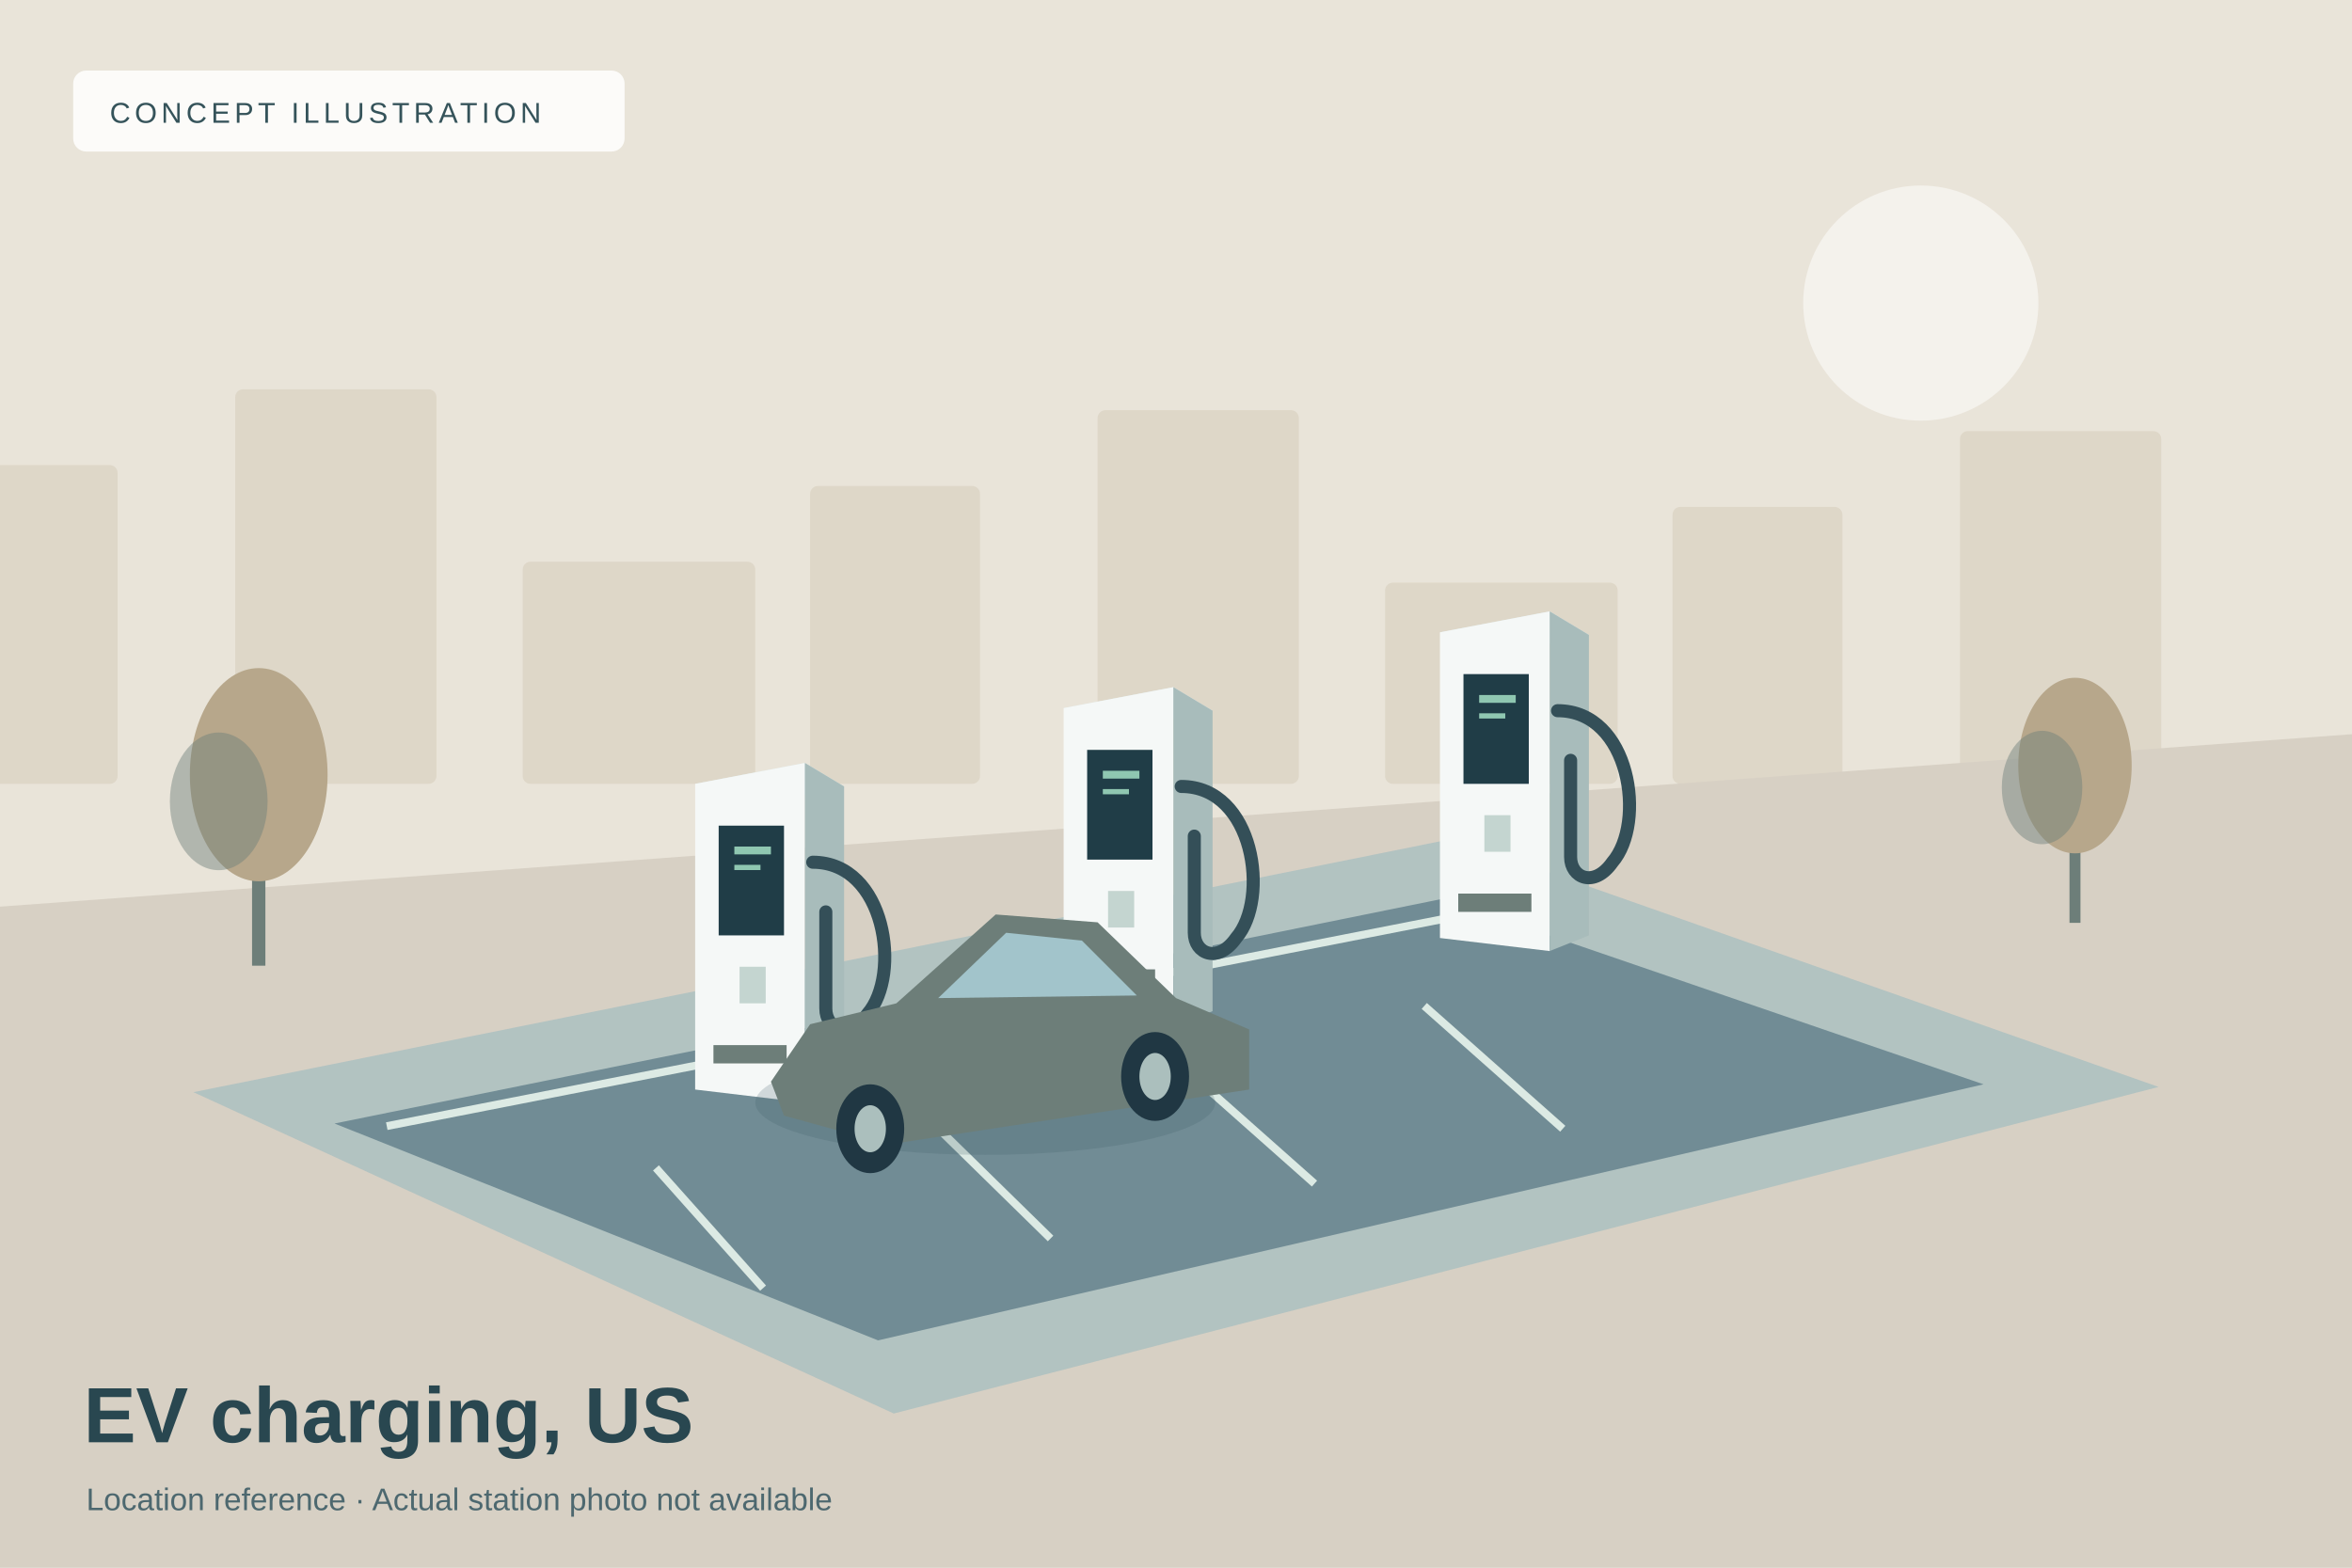
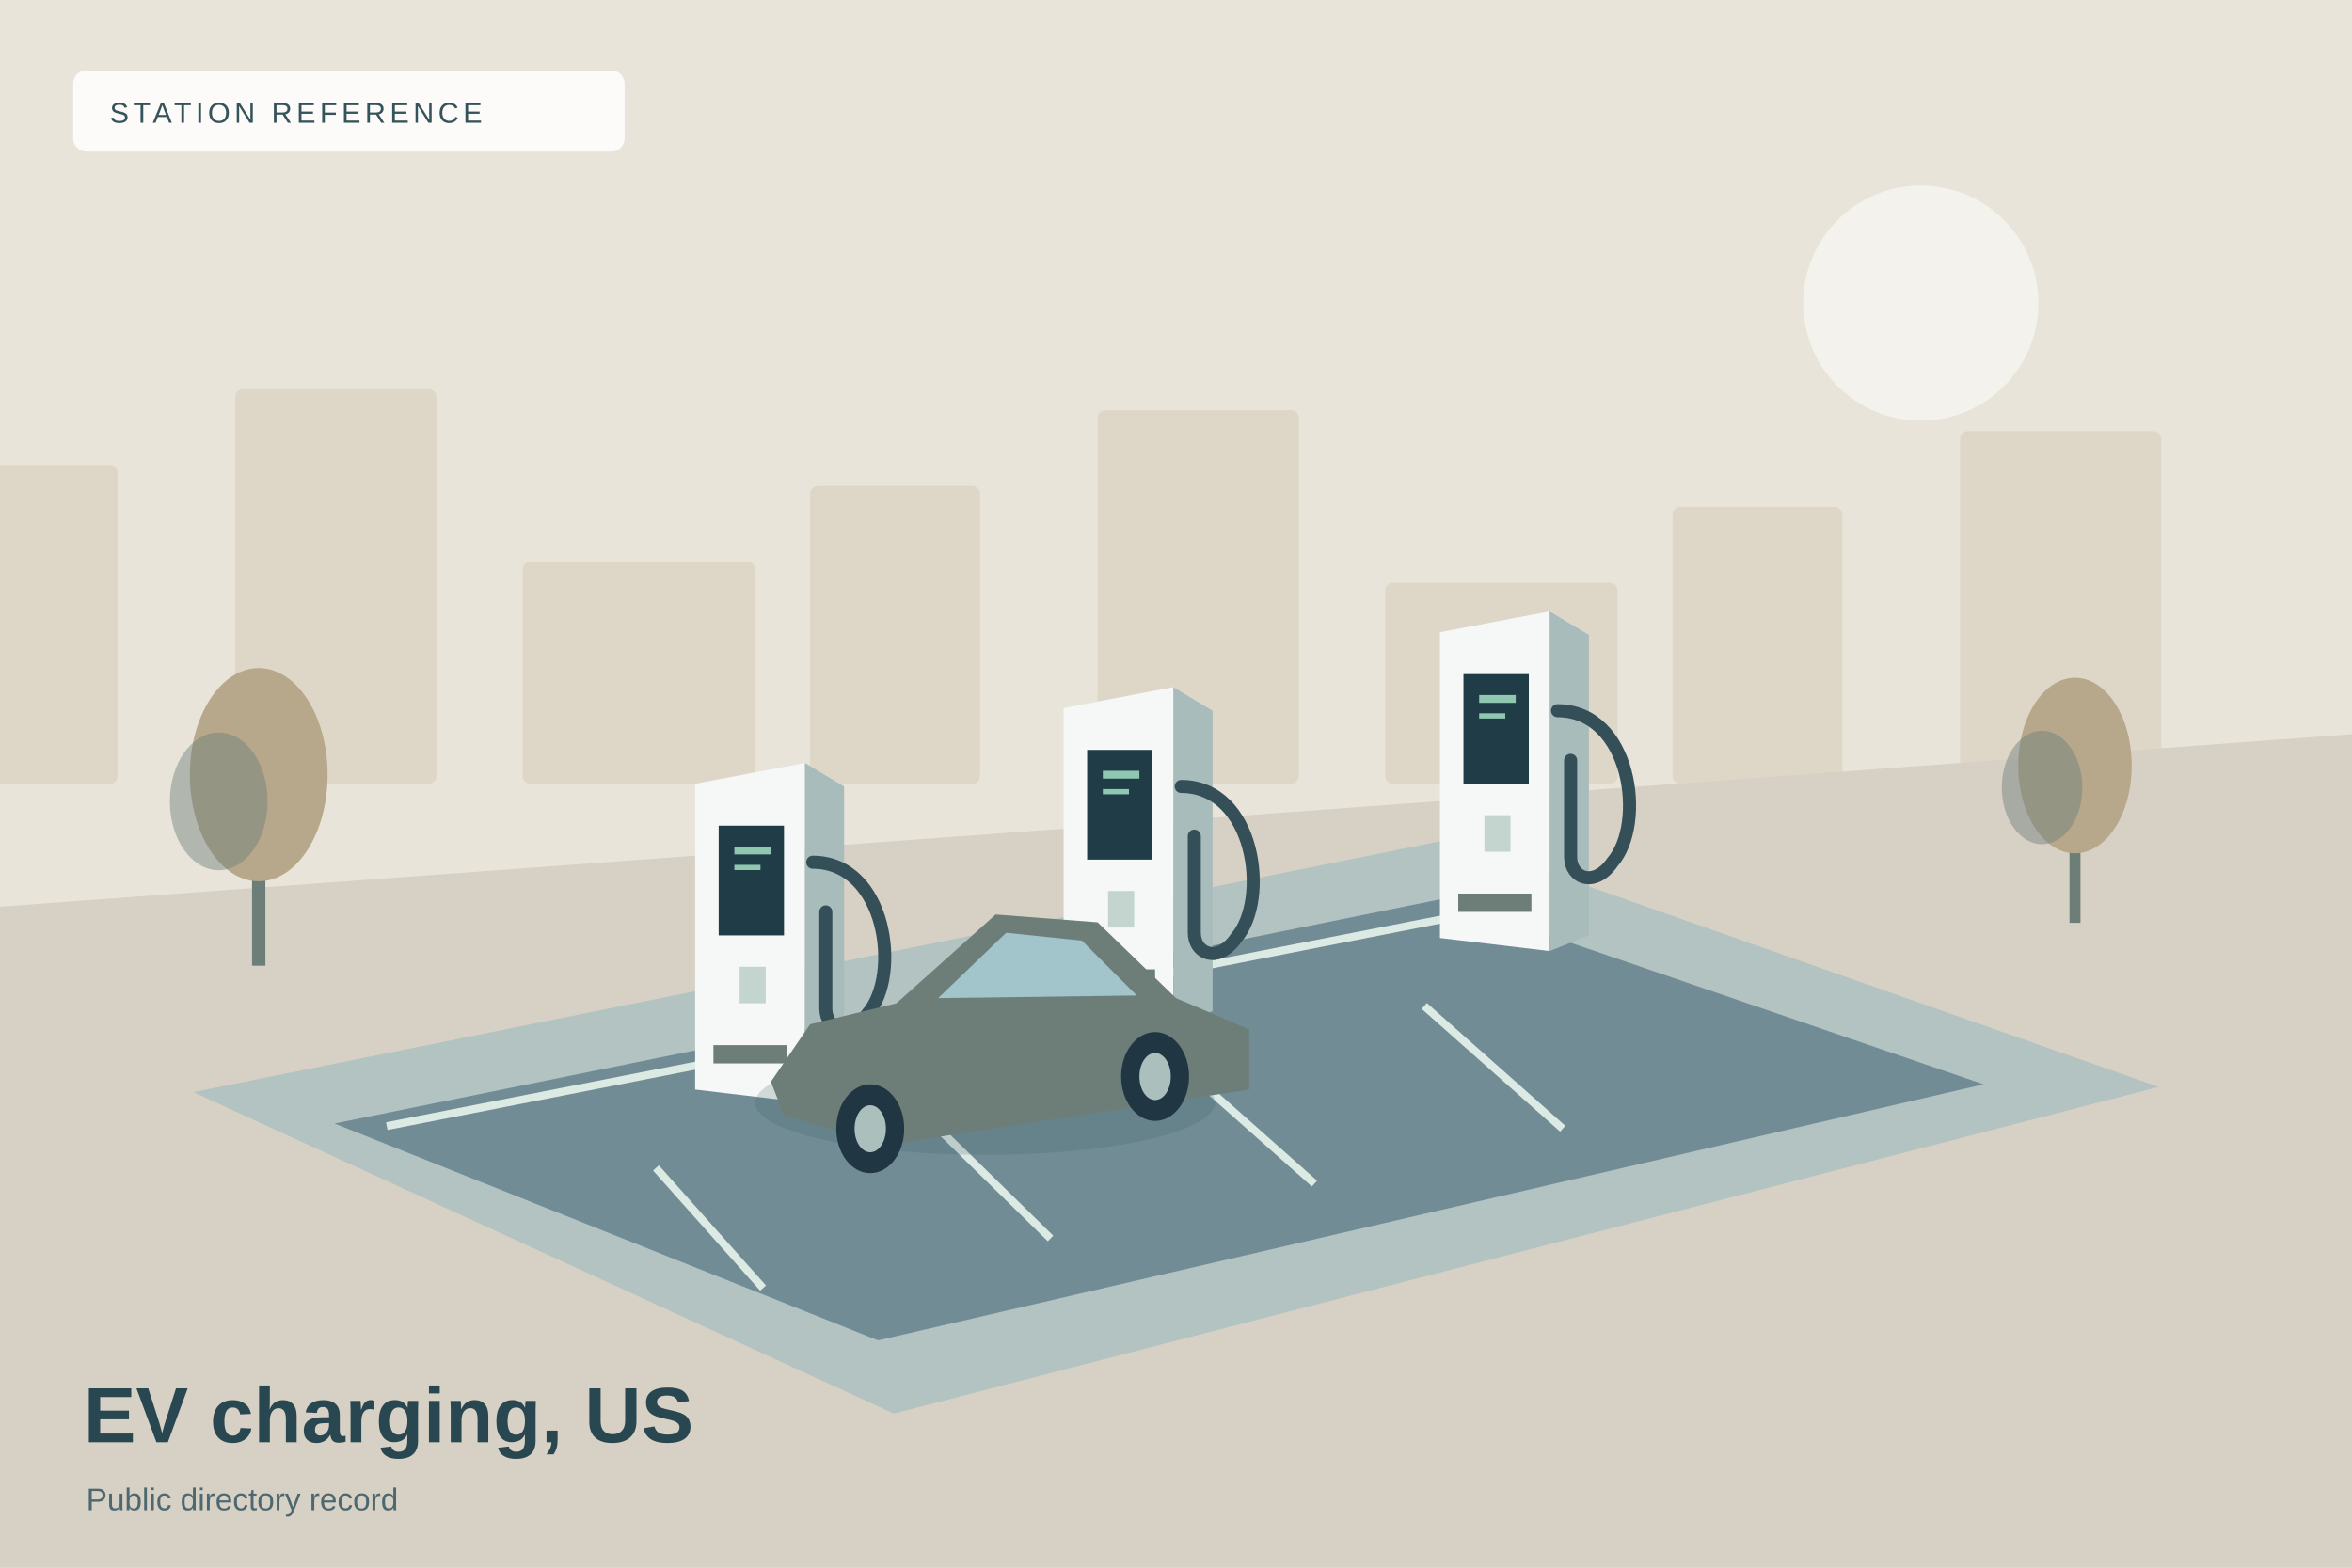
- <svg xmlns="http://www.w3.org/2000/svg" viewBox="0 0 900 600" role="img" aria-label="Concept illustration for EV charging, US; not a photograph of this location">
+ <svg xmlns="http://www.w3.org/2000/svg" viewBox="0 0 900 600" role="img" aria-label="Station reference for EV charging, US">
  <rect width="900" height="600" fill="#e9e4d9" />
  <circle cx="735" cy="116" r="45" fill="#fff" opacity=".5" />
  <rect x="-20" y="178" width="65" height="122" rx="3" fill="#b7a78b" opacity=".22" />
  <rect x="90" y="149" width="77" height="151" rx="3" fill="#b7a78b" opacity=".22" />
  <rect x="200" y="215" width="89" height="85" rx="3" fill="#b7a78b" opacity=".22" />
  <rect x="310" y="186" width="65" height="114" rx="3" fill="#b7a78b" opacity=".22" />
  <rect x="420" y="157" width="77" height="143" rx="3" fill="#b7a78b" opacity=".22" />
  <rect x="530" y="223" width="89" height="77" rx="3" fill="#b7a78b" opacity=".22" />
  <rect x="640" y="194" width="65" height="106" rx="3" fill="#b7a78b" opacity=".22" />
  <rect x="750" y="165" width="77" height="135" rx="3" fill="#b7a78b" opacity=".22" />
  <path d="M0 347 900 281v319H0Z" fill="#d7d0c4" />
  <path d="m74 418 482-97 270 95-484 125Z" fill="#a9bfc0" opacity=".8" />
  <path d="m128 430 424-86 207 71-423 98z" fill="#718c95" />
  <path d="m148 431 408-80m-305 96 41 46m61-67 49 48m48-68 53 47m42-68 53 47" fill="none" stroke="#e8f4ec" stroke-width="3" opacity=".9" />
  <g transform="translate(99 305) scale(0.85)">
    <path d="M0 0v76" stroke="#6d7e79" stroke-width="6" />
    <ellipse cx="0" cy="-10" rx="31" ry="48" fill="#b7a78b" />
    <ellipse cx="-18" cy="2" rx="22" ry="31" fill="#6d7e79" opacity=".45" />
  </g>
  <g transform="translate(794 300) scale(0.7)">
    <path d="M0 0v76" stroke="#6d7e79" stroke-width="6" />
    <ellipse cx="0" cy="-10" rx="31" ry="48" fill="#b7a78b" />
    <ellipse cx="-18" cy="2" rx="22" ry="31" fill="#6d7e79" opacity=".45" />
  </g>
  <g transform="translate(266 300)">
    <path d="m0 0 42-8 15 9-42 9z" fill="#dce7e7" />
    <path d="M0 0v117l42 5V-8Z" fill="#f5f8f7" />
    <path d="m42-8 15 9v115l-15 6z" fill="#a8bcbb" />
    <path d="M9 16h25v42H9z" fill="#203d47" />
    <path d="M15 24h14v3H15zm0 7h10v2H15z" fill="#8fc7b1" />
    <path d="M7 100h28v7H7z" fill="#6d7e79" />
    <path d="M45 30c28 0 34 43 21 58-7 10-16 6-16-2V49" fill="none" stroke="#344f58" stroke-width="5" stroke-linecap="round" />
    <path d="M17 70h10v14H17z" fill="#c4d5d0" />
  </g>
  <g transform="translate(407 271)">
    <path d="m0 0 42-8 15 9-42 9z" fill="#dce7e7" />
    <path d="M0 0v117l42 5V-8Z" fill="#f5f8f7" />
    <path d="m42-8 15 9v115l-15 6z" fill="#a8bcbb" />
    <path d="M9 16h25v42H9z" fill="#203d47" />
    <path d="M15 24h14v3H15zm0 7h10v2H15z" fill="#8fc7b1" />
    <path d="M7 100h28v7H7z" fill="#6d7e79" />
    <path d="M45 30c28 0 34 43 21 58-7 10-16 6-16-2V49" fill="none" stroke="#344f58" stroke-width="5" stroke-linecap="round" />
    <path d="M17 70h10v14H17z" fill="#c4d5d0" />
  </g>
  <g transform="translate(551 242)">
    <path d="m0 0 42-8 15 9-42 9z" fill="#dce7e7" />
    <path d="M0 0v117l42 5V-8Z" fill="#f5f8f7" />
    <path d="m42-8 15 9v115l-15 6z" fill="#a8bcbb" />
    <path d="M9 16h25v42H9z" fill="#203d47" />
    <path d="M15 24h14v3H15zm0 7h10v2H15z" fill="#8fc7b1" />
    <path d="M7 100h28v7H7z" fill="#6d7e79" />
    <path d="M45 30c28 0 34 43 21 58-7 10-16 6-16-2V49" fill="none" stroke="#344f58" stroke-width="5" stroke-linecap="round" />
    <path d="M17 70h10v14H17z" fill="#c4d5d0" />
  </g>
  <g transform="translate(377 412)">
    <ellipse cx="0" cy="10" rx="88" ry="20" fill="#3b5963" opacity=".2" />
    <path d="m-82 2 15-22 33-8 38-34 39 3 30 29 28 12v23l-138 21-40-11z" fill="#6d7e79" />
    <path d="m-18-30 26-25 29 3 21 21z" fill="#a2c4cb" />
    <ellipse cx="-44" cy="20" rx="13" ry="17" fill="#203743" />
    <ellipse cx="65" cy="0" rx="13" ry="17" fill="#203743" />
    <ellipse cx="-44" cy="20" rx="6" ry="9" fill="#abbfbd" />
    <ellipse cx="65" cy="0" rx="6" ry="9" fill="#abbfbd" />
  </g>
  <rect x="28" y="27" width="211" height="31" rx="5" fill="#fff" opacity=".85" />
-   <text x="42" y="47" fill="#35535a" font-size="11" font-family="Arial,sans-serif" letter-spacing="1.6">CONCEPT ILLUSTRATION</text>
+   <text x="42" y="47" fill="#35535a" font-size="11" font-family="Arial,sans-serif" letter-spacing="1.6">STATION REFERENCE</text>
  <text x="32" y="552" fill="#294750" font-size="30" font-family="Arial,sans-serif" font-weight="600">EV charging, US</text>
-   <text x="33" y="578" fill="#4d686f" font-size="12" font-family="Arial,sans-serif">Location reference · Actual station photo not available</text>
+   <text x="33" y="578" fill="#4d686f" font-size="12" font-family="Arial,sans-serif">Public directory record</text>
</svg>
